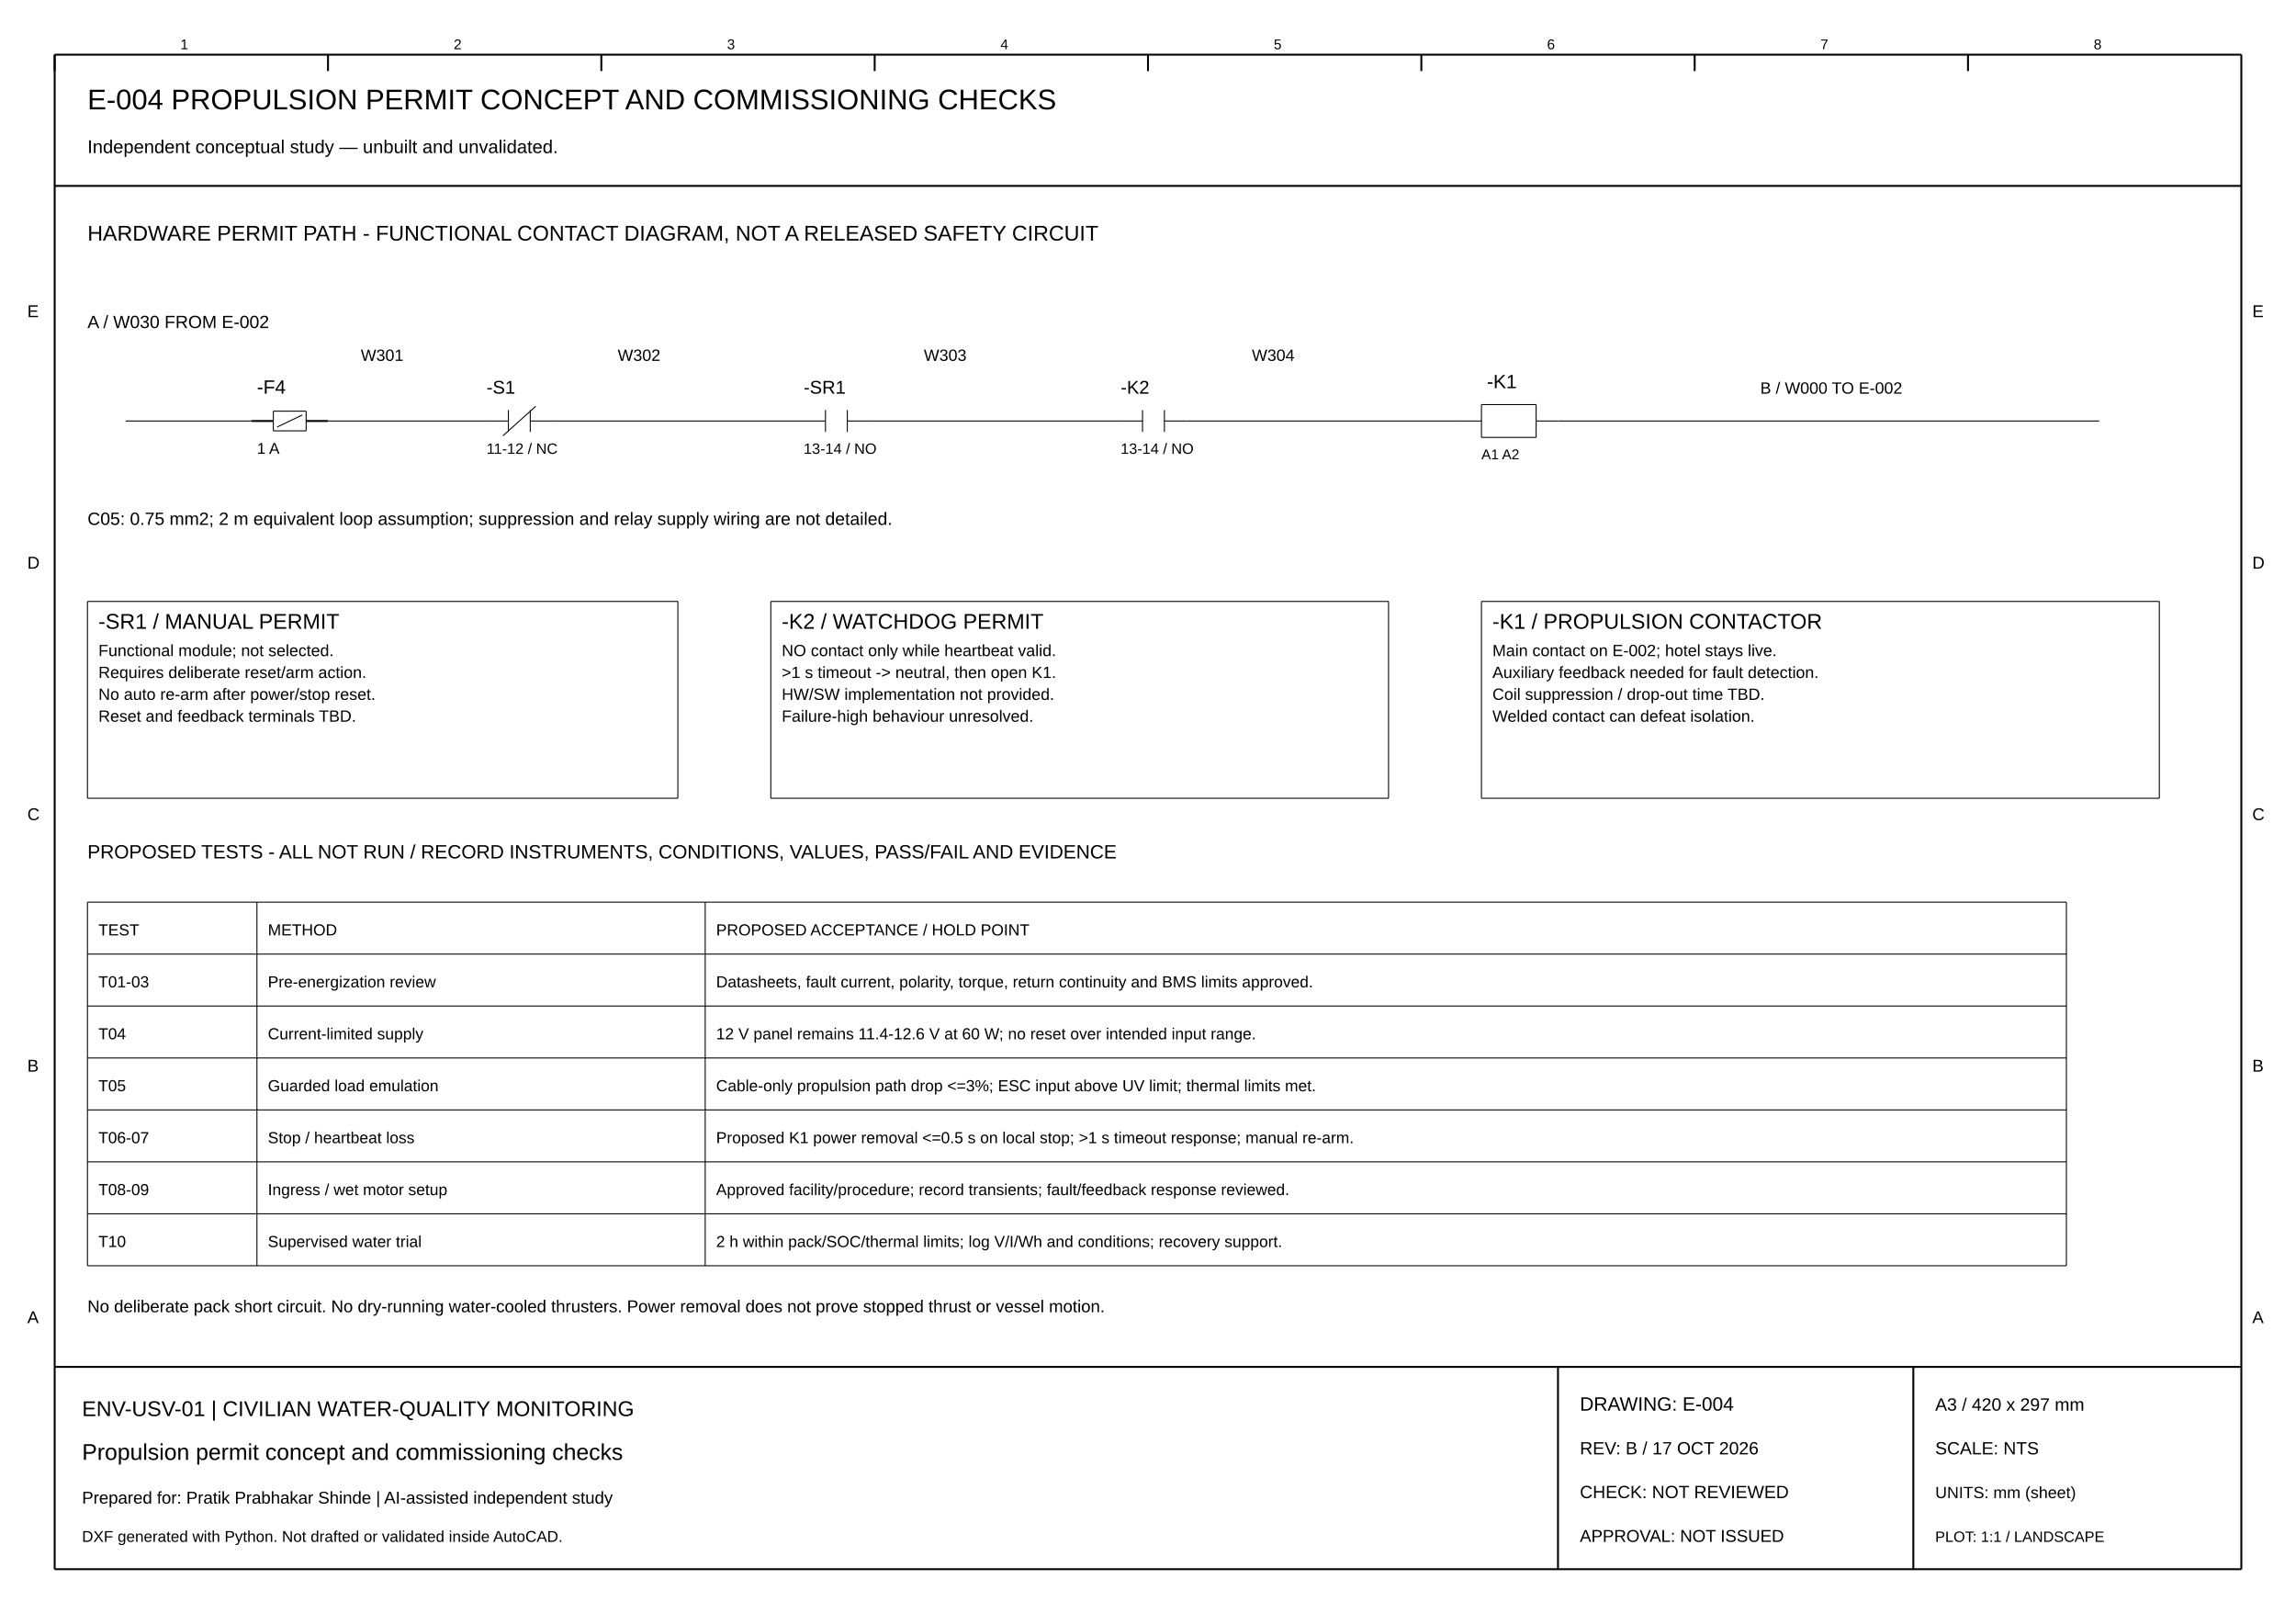
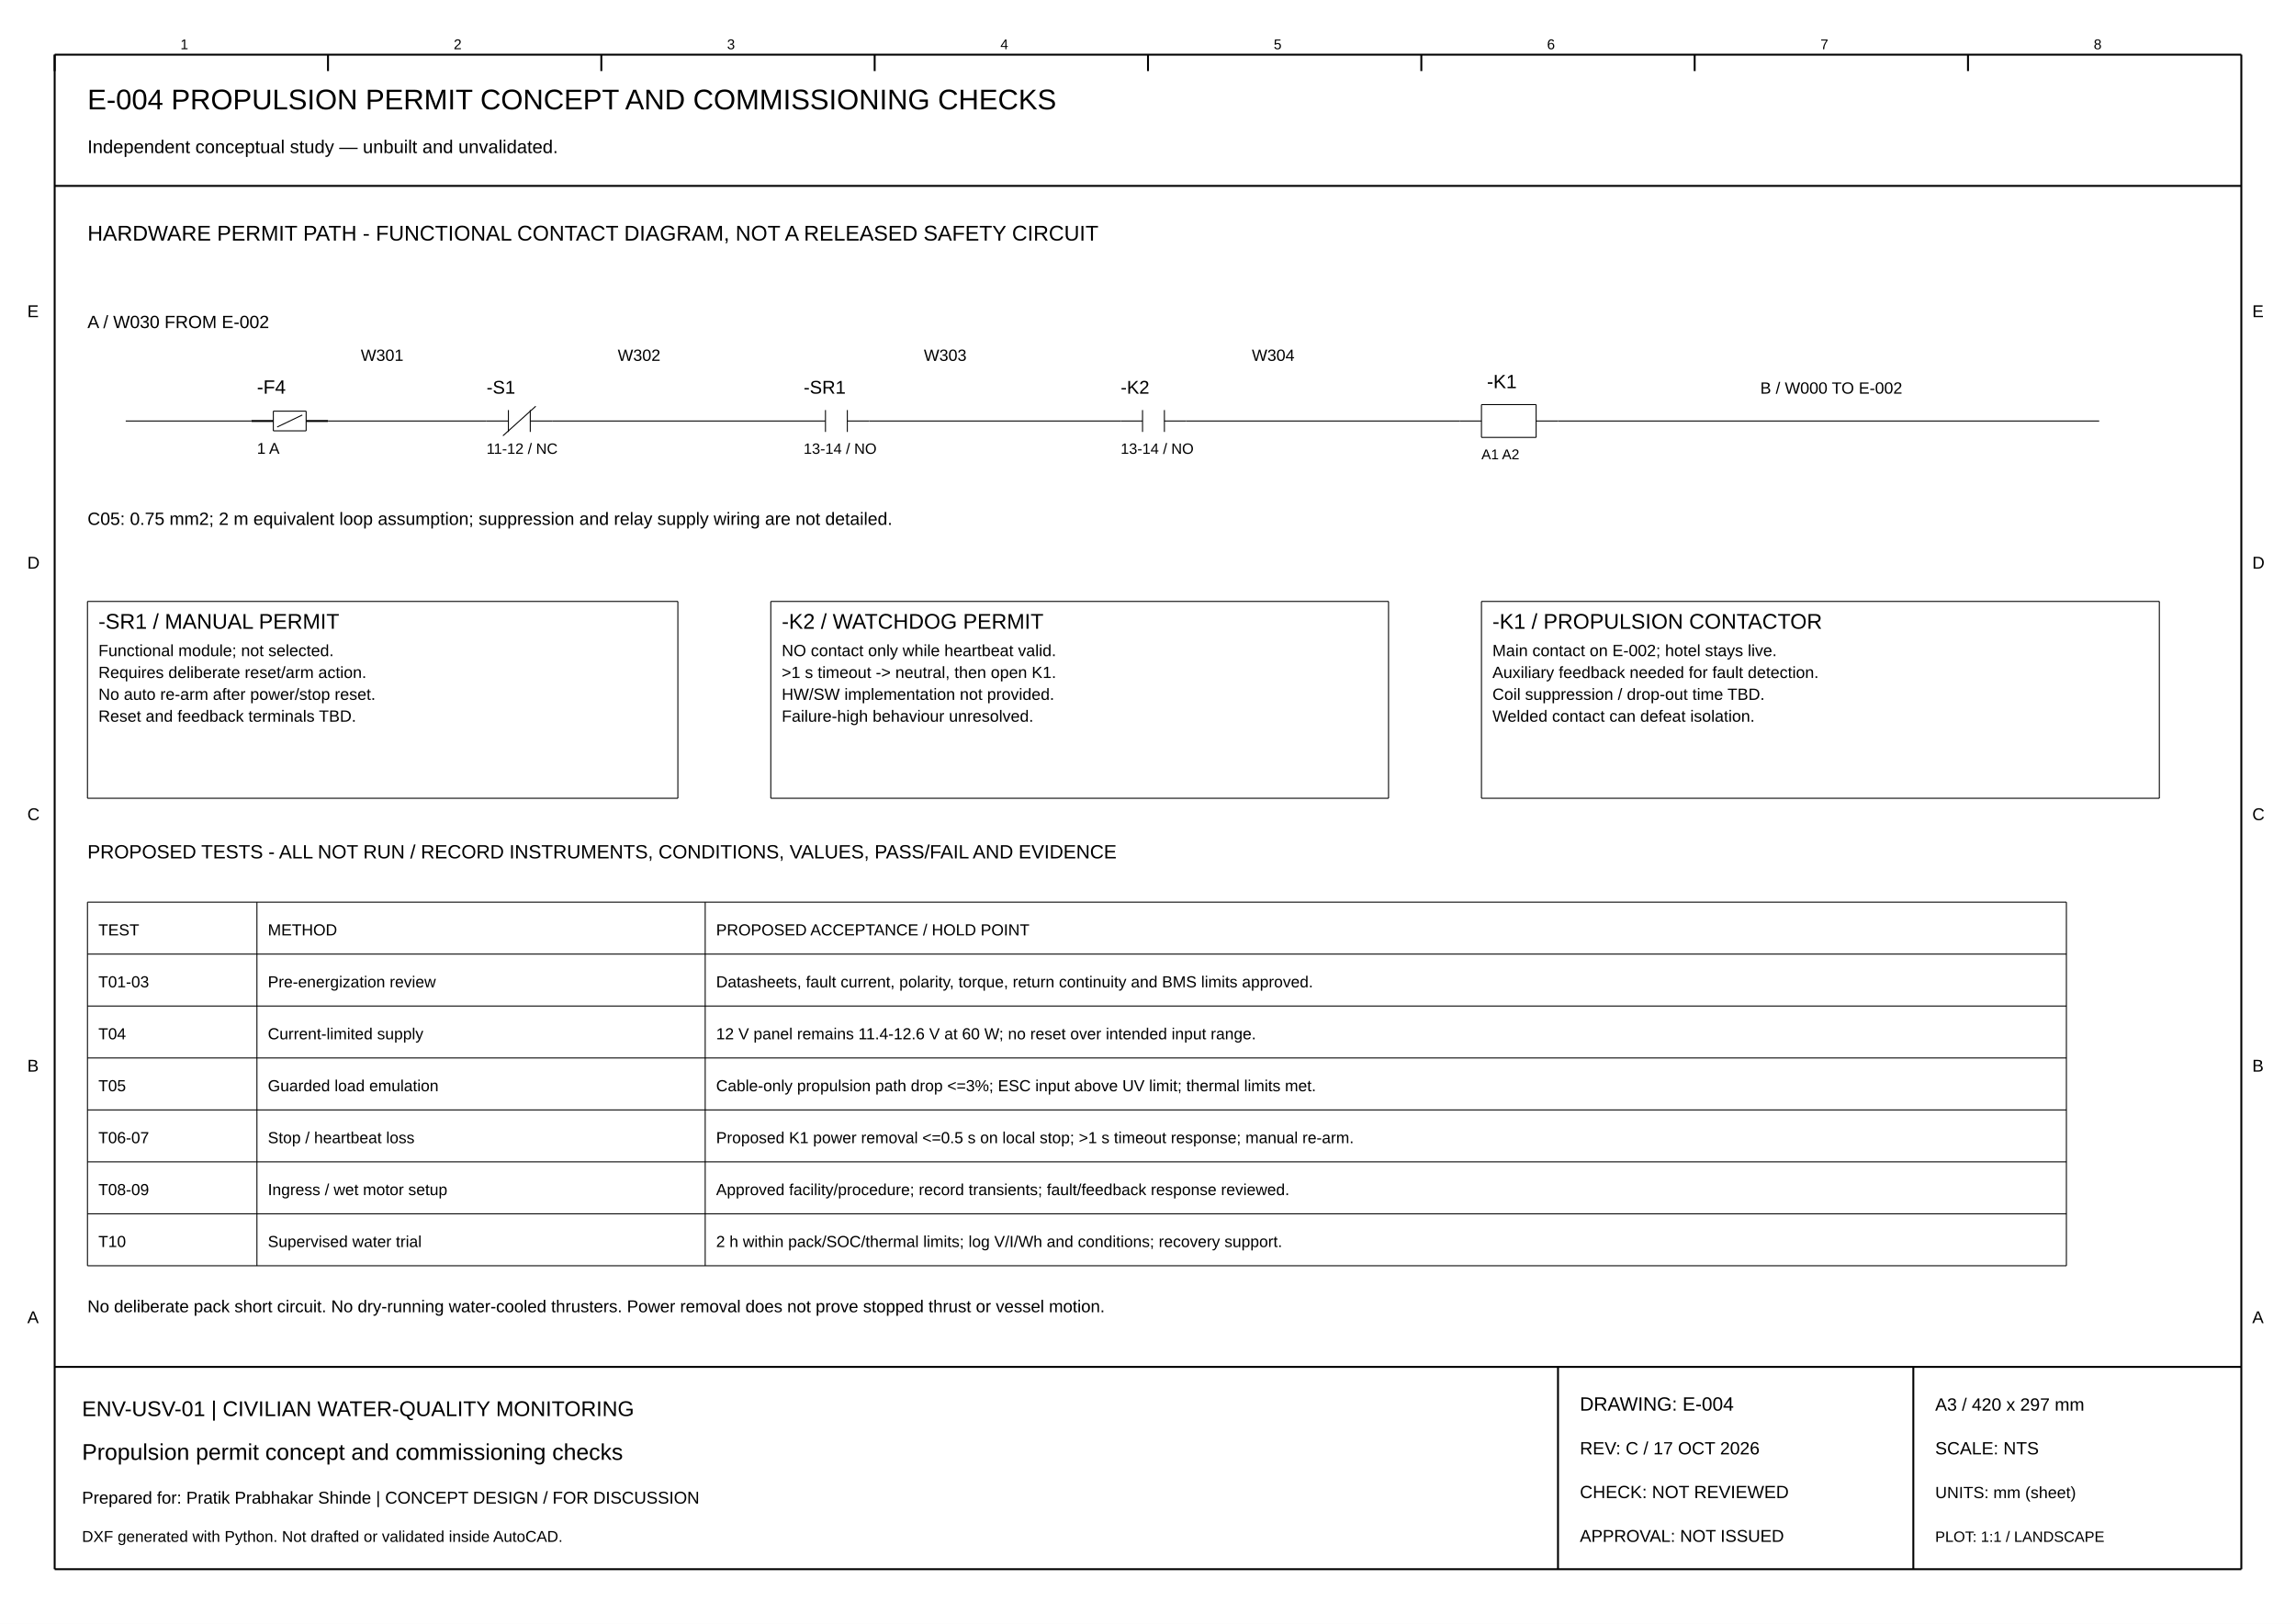
<svg xmlns="http://www.w3.org/2000/svg" viewBox="0 0 420 297" width="1680" height="1188">
  <rect width="420" height="297" fill="white" />
  <line x1="10" y1="287" x2="410" y2="287" stroke="black" stroke-width="0.35" />
  <line x1="410" y1="287" x2="410" y2="10" stroke="black" stroke-width="0.35" />
  <line x1="410" y1="10" x2="10" y2="10" stroke="black" stroke-width="0.35" />
  <line x1="10" y1="10" x2="10" y2="287" stroke="black" stroke-width="0.35" />
  <line x1="10" y1="13" x2="10" y2="10" stroke="black" stroke-width="0.35" />
  <text x="33" y="9" font-family="Arial,Helvetica,sans-serif" font-size="2.6">1</text>
  <line x1="60" y1="13" x2="60" y2="10" stroke="black" stroke-width="0.35" />
  <text x="83" y="9" font-family="Arial,Helvetica,sans-serif" font-size="2.6">2</text>
  <line x1="110" y1="13" x2="110" y2="10" stroke="black" stroke-width="0.35" />
  <text x="133" y="9" font-family="Arial,Helvetica,sans-serif" font-size="2.6">3</text>
  <line x1="160" y1="13" x2="160" y2="10" stroke="black" stroke-width="0.35" />
  <text x="183" y="9" font-family="Arial,Helvetica,sans-serif" font-size="2.6">4</text>
  <line x1="210" y1="13" x2="210" y2="10" stroke="black" stroke-width="0.35" />
  <text x="233" y="9" font-family="Arial,Helvetica,sans-serif" font-size="2.6">5</text>
  <line x1="260" y1="13" x2="260" y2="10" stroke="black" stroke-width="0.35" />
  <text x="283" y="9" font-family="Arial,Helvetica,sans-serif" font-size="2.6">6</text>
  <line x1="310" y1="13" x2="310" y2="10" stroke="black" stroke-width="0.35" />
  <text x="333" y="9" font-family="Arial,Helvetica,sans-serif" font-size="2.6">7</text>
  <line x1="360" y1="13" x2="360" y2="10" stroke="black" stroke-width="0.35" />
  <text x="383" y="9" font-family="Arial,Helvetica,sans-serif" font-size="2.6">8</text>
  <text x="5" y="242" font-family="Arial,Helvetica,sans-serif" font-size="3.12">A</text>
  <text x="412" y="242" font-family="Arial,Helvetica,sans-serif" font-size="3.12">A</text>
  <text x="5" y="196" font-family="Arial,Helvetica,sans-serif" font-size="3.12">B</text>
  <text x="412" y="196" font-family="Arial,Helvetica,sans-serif" font-size="3.12">B</text>
  <text x="5" y="150" font-family="Arial,Helvetica,sans-serif" font-size="3.12">C</text>
  <text x="412" y="150" font-family="Arial,Helvetica,sans-serif" font-size="3.12">C</text>
  <text x="5" y="104" font-family="Arial,Helvetica,sans-serif" font-size="3.12">D</text>
  <text x="412" y="104" font-family="Arial,Helvetica,sans-serif" font-size="3.12">D</text>
  <text x="5" y="58" font-family="Arial,Helvetica,sans-serif" font-size="3.12">E</text>
  <text x="412" y="58" font-family="Arial,Helvetica,sans-serif" font-size="3.12">E</text>
  <text x="16" y="20" font-family="Arial,Helvetica,sans-serif" font-size="5.2">E-004  PROPULSION PERMIT CONCEPT AND COMMISSIONING CHECKS</text>
  <text x="16" y="28" font-family="Arial,Helvetica,sans-serif" font-size="3.38">Independent conceptual study — unbuilt and unvalidated.</text>
  <line x1="10" y1="34" x2="410" y2="34" stroke="black" stroke-width="0.35" />
  <line x1="10" y1="250" x2="410" y2="250" stroke="black" stroke-width="0.35" />
  <text x="15" y="259" font-family="Arial,Helvetica,sans-serif" font-size="3.9">ENV-USV-01  |  CIVILIAN WATER-QUALITY MONITORING</text>
  <text x="15" y="267" font-family="Arial,Helvetica,sans-serif" font-size="4.16">Propulsion permit concept and commissioning checks</text>
-   <text x="15" y="275" font-family="Arial,Helvetica,sans-serif" font-size="3.12">Prepared for: Pratik Prabhakar Shinde   |   AI-assisted independent study</text>
+   <text x="15" y="275" font-family="Arial,Helvetica,sans-serif" font-size="3.12">Prepared for: Pratik Prabhakar Shinde   |   CONCEPT DESIGN / FOR DISCUSSION</text>
  <text x="15" y="282" font-family="Arial,Helvetica,sans-serif" font-size="2.86">DXF generated with Python. Not drafted or validated inside AutoCAD.</text>
  <line x1="285" y1="287" x2="285" y2="250" stroke="black" stroke-width="0.35" />
  <line x1="350" y1="287" x2="350" y2="250" stroke="black" stroke-width="0.35" />
  <text x="289" y="258" font-family="Arial,Helvetica,sans-serif" font-size="3.51">DRAWING: E-004</text>
-   <text x="289" y="266" font-family="Arial,Helvetica,sans-serif" font-size="3.25">REV: B / 17 OCT 2026</text>
+   <text x="289" y="266" font-family="Arial,Helvetica,sans-serif" font-size="3.25">REV: C / 17 OCT 2026</text>
  <text x="289" y="274" font-family="Arial,Helvetica,sans-serif" font-size="3.25">CHECK: NOT REVIEWED</text>
  <text x="289" y="282" font-family="Arial,Helvetica,sans-serif" font-size="3.12">APPROVAL: NOT ISSUED</text>
  <text x="354" y="258" font-family="Arial,Helvetica,sans-serif" font-size="3.25">A3 / 420 x 297 mm</text>
  <text x="354" y="266" font-family="Arial,Helvetica,sans-serif" font-size="3.25">SCALE: NTS</text>
  <text x="354" y="274" font-family="Arial,Helvetica,sans-serif" font-size="2.99">UNITS: mm (sheet)</text>
  <text x="354" y="282" font-family="Arial,Helvetica,sans-serif" font-size="2.73">PLOT: 1:1 / LANDSCAPE</text>
  <text x="16" y="44" font-family="Arial,Helvetica,sans-serif" font-size="3.9">HARDWARE PERMIT PATH - FUNCTIONAL CONTACT DIAGRAM, NOT A RELEASED SAFETY CIRCUIT</text>
  <text x="16" y="60" font-family="Arial,Helvetica,sans-serif" font-size="3.25">A / W030 FROM E-002</text>
  <line x1="23" y1="77" x2="46" y2="77" stroke="black" stroke-width="0.18" />
  <line x1="46" y1="77" x2="50" y2="77" stroke="black" stroke-width="0.35" />
  <line x1="50" y1="78.8" x2="56" y2="78.8" stroke="black" stroke-width="0.18" />
  <line x1="56" y1="78.8" x2="56" y2="75.2" stroke="black" stroke-width="0.18" />
  <line x1="56" y1="75.2" x2="50" y2="75.2" stroke="black" stroke-width="0.18" />
  <line x1="50" y1="75.2" x2="50" y2="78.8" stroke="black" stroke-width="0.18" />
  <line x1="50.7" y1="78.1" x2="55.3" y2="75.9" stroke="black" stroke-width="0.18" />
  <line x1="56" y1="77" x2="60" y2="77" stroke="black" stroke-width="0.35" />
  <text x="47" y="72" font-family="Arial,Helvetica,sans-serif" font-size="3.51">-F4</text>
  <text x="47" y="83" font-family="Arial,Helvetica,sans-serif" font-size="2.86">1 A</text>
  <line x1="60" y1="77" x2="89" y2="77" stroke="black" stroke-width="0.18" />
  <line x1="89" y1="77" x2="93" y2="77" stroke="black" stroke-width="0.18" />
  <line x1="97" y1="77" x2="101" y2="77" stroke="black" stroke-width="0.18" />
  <line x1="93" y1="79" x2="93" y2="75" stroke="black" stroke-width="0.18" />
  <line x1="97" y1="79" x2="97" y2="75" stroke="black" stroke-width="0.18" />
  <line x1="92" y1="79.7" x2="98" y2="74.3" stroke="black" stroke-width="0.18" />
  <text x="89" y="72" font-family="Arial,Helvetica,sans-serif" font-size="3.38">-S1</text>
  <text x="89" y="83" font-family="Arial,Helvetica,sans-serif" font-size="2.73">11-12 / NC</text>
  <line x1="101" y1="77" x2="147" y2="77" stroke="black" stroke-width="0.18" />
  <line x1="147" y1="77" x2="151" y2="77" stroke="black" stroke-width="0.18" />
  <line x1="155" y1="77" x2="159" y2="77" stroke="black" stroke-width="0.18" />
  <line x1="151" y1="79" x2="151" y2="75" stroke="black" stroke-width="0.18" />
  <line x1="155" y1="79" x2="155" y2="75" stroke="black" stroke-width="0.18" />
  <text x="147" y="72" font-family="Arial,Helvetica,sans-serif" font-size="3.38">-SR1</text>
  <text x="147" y="83" font-family="Arial,Helvetica,sans-serif" font-size="2.73">13-14 / NO</text>
  <line x1="159" y1="77" x2="205" y2="77" stroke="black" stroke-width="0.18" />
  <line x1="205" y1="77" x2="209" y2="77" stroke="black" stroke-width="0.18" />
  <line x1="213" y1="77" x2="217" y2="77" stroke="black" stroke-width="0.18" />
  <line x1="209" y1="79" x2="209" y2="75" stroke="black" stroke-width="0.18" />
  <line x1="213" y1="79" x2="213" y2="75" stroke="black" stroke-width="0.18" />
  <text x="205" y="72" font-family="Arial,Helvetica,sans-serif" font-size="3.38">-K2</text>
  <text x="205" y="83" font-family="Arial,Helvetica,sans-serif" font-size="2.73">13-14 / NO</text>
  <line x1="217" y1="77" x2="267" y2="77" stroke="black" stroke-width="0.18" />
  <line x1="271" y1="80" x2="281" y2="80" stroke="black" stroke-width="0.18" />
  <line x1="281" y1="80" x2="281" y2="74" stroke="black" stroke-width="0.18" />
  <line x1="281" y1="74" x2="271" y2="74" stroke="black" stroke-width="0.18" />
  <line x1="271" y1="74" x2="271" y2="80" stroke="black" stroke-width="0.18" />
  <line x1="267" y1="77" x2="271" y2="77" stroke="black" stroke-width="0.18" />
  <line x1="281" y1="77" x2="285" y2="77" stroke="black" stroke-width="0.18" />
  <text x="272" y="71" font-family="Arial,Helvetica,sans-serif" font-size="3.51">-K1</text>
  <text x="271" y="84" font-family="Arial,Helvetica,sans-serif" font-size="2.6">A1   A2</text>
  <line x1="285" y1="77" x2="384" y2="77" stroke="black" stroke-width="0.18" />
  <text x="322" y="72" font-family="Arial,Helvetica,sans-serif" font-size="2.99">B / W000 TO E-002</text>
  <text x="66" y="66" font-family="Arial,Helvetica,sans-serif" font-size="2.99">W301</text>
  <text x="113" y="66" font-family="Arial,Helvetica,sans-serif" font-size="2.99">W302</text>
  <text x="169" y="66" font-family="Arial,Helvetica,sans-serif" font-size="2.99">W303</text>
  <text x="229" y="66" font-family="Arial,Helvetica,sans-serif" font-size="2.99">W304</text>
  <text x="16" y="96" font-family="Arial,Helvetica,sans-serif" font-size="3.25">C05: 0.75 mm2; 2 m equivalent loop assumption; suppression and relay supply wiring are not detailed.</text>
  <line x1="16" y1="146" x2="124" y2="146" stroke="black" stroke-width="0.18" />
  <line x1="124" y1="146" x2="124" y2="110" stroke="black" stroke-width="0.18" />
  <line x1="124" y1="110" x2="16" y2="110" stroke="black" stroke-width="0.18" />
  <line x1="16" y1="110" x2="16" y2="146" stroke="black" stroke-width="0.18" />
  <text x="18" y="115" font-family="Arial,Helvetica,sans-serif" font-size="3.9">-SR1 / MANUAL PERMIT</text>
  <text x="18" y="120" font-family="Arial,Helvetica,sans-serif" font-size="2.99">Functional module; not selected.</text>
  <text x="18" y="124" font-family="Arial,Helvetica,sans-serif" font-size="2.99">Requires deliberate reset/arm action.</text>
  <text x="18" y="128" font-family="Arial,Helvetica,sans-serif" font-size="2.99">No auto re-arm after power/stop reset.</text>
  <text x="18" y="132" font-family="Arial,Helvetica,sans-serif" font-size="2.99">Reset and feedback terminals TBD.</text>
  <line x1="141" y1="146" x2="254" y2="146" stroke="black" stroke-width="0.18" />
  <line x1="254" y1="146" x2="254" y2="110" stroke="black" stroke-width="0.18" />
  <line x1="254" y1="110" x2="141" y2="110" stroke="black" stroke-width="0.18" />
  <line x1="141" y1="110" x2="141" y2="146" stroke="black" stroke-width="0.18" />
  <text x="143" y="115" font-family="Arial,Helvetica,sans-serif" font-size="3.9">-K2 / WATCHDOG PERMIT</text>
  <text x="143" y="120" font-family="Arial,Helvetica,sans-serif" font-size="2.99">NO contact only while heartbeat valid.</text>
  <text x="143" y="124" font-family="Arial,Helvetica,sans-serif" font-size="2.99">&gt;1 s timeout -&gt; neutral, then open K1.</text>
  <text x="143" y="128" font-family="Arial,Helvetica,sans-serif" font-size="2.99">HW/SW implementation not provided.</text>
  <text x="143" y="132" font-family="Arial,Helvetica,sans-serif" font-size="2.99">Failure-high behaviour unresolved.</text>
  <line x1="271" y1="146" x2="395" y2="146" stroke="black" stroke-width="0.18" />
  <line x1="395" y1="146" x2="395" y2="110" stroke="black" stroke-width="0.18" />
  <line x1="395" y1="110" x2="271" y2="110" stroke="black" stroke-width="0.18" />
  <line x1="271" y1="110" x2="271" y2="146" stroke="black" stroke-width="0.18" />
  <text x="273" y="115" font-family="Arial,Helvetica,sans-serif" font-size="3.9">-K1 / PROPULSION CONTACTOR</text>
  <text x="273" y="120" font-family="Arial,Helvetica,sans-serif" font-size="2.99">Main contact on E-002; hotel stays live.</text>
  <text x="273" y="124" font-family="Arial,Helvetica,sans-serif" font-size="2.99">Auxiliary feedback needed for fault detection.</text>
  <text x="273" y="128" font-family="Arial,Helvetica,sans-serif" font-size="2.99">Coil suppression / drop-out time TBD.</text>
  <text x="273" y="132" font-family="Arial,Helvetica,sans-serif" font-size="2.99">Welded contact can defeat isolation.</text>
  <text x="16" y="157" font-family="Arial,Helvetica,sans-serif" font-size="3.51">PROPOSED TESTS - ALL NOT RUN / RECORD INSTRUMENTS, CONDITIONS, VALUES, PASS/FAIL AND EVIDENCE</text>
  <line x1="16" y1="231.5" x2="378" y2="231.5" stroke="black" stroke-width="0.18" />
  <line x1="378" y1="231.5" x2="378" y2="165.0" stroke="black" stroke-width="0.18" />
  <line x1="378" y1="165.0" x2="16" y2="165.0" stroke="black" stroke-width="0.18" />
  <line x1="16" y1="165.0" x2="16" y2="231.5" stroke="black" stroke-width="0.18" />
  <line x1="47" y1="231.5" x2="47" y2="165" stroke="black" stroke-width="0.18" />
  <line x1="129" y1="231.5" x2="129" y2="165" stroke="black" stroke-width="0.18" />
  <line x1="16" y1="174.5" x2="378" y2="174.5" stroke="black" stroke-width="0.18" />
  <line x1="16" y1="184.0" x2="378" y2="184.0" stroke="black" stroke-width="0.18" />
  <line x1="16" y1="193.5" x2="378" y2="193.5" stroke="black" stroke-width="0.18" />
  <line x1="16" y1="203.0" x2="378" y2="203.0" stroke="black" stroke-width="0.18" />
  <line x1="16" y1="212.5" x2="378" y2="212.5" stroke="black" stroke-width="0.18" />
  <line x1="16" y1="222.0" x2="378" y2="222.0" stroke="black" stroke-width="0.18" />
  <text x="18" y="171.08" font-family="Arial,Helvetica,sans-serif" font-size="2.925">TEST</text>
  <text x="49" y="171.08" font-family="Arial,Helvetica,sans-serif" font-size="2.925">METHOD</text>
  <text x="131" y="171.08" font-family="Arial,Helvetica,sans-serif" font-size="2.925">PROPOSED ACCEPTANCE / HOLD POINT</text>
  <text x="18" y="180.58" font-family="Arial,Helvetica,sans-serif" font-size="2.925">T01-03</text>
  <text x="49" y="180.58" font-family="Arial,Helvetica,sans-serif" font-size="2.925">Pre-energization review</text>
  <text x="131" y="180.58" font-family="Arial,Helvetica,sans-serif" font-size="2.925">Datasheets, fault current, polarity, torque, return continuity and BMS limits approved.</text>
  <text x="18" y="190.08" font-family="Arial,Helvetica,sans-serif" font-size="2.925">T04</text>
  <text x="49" y="190.08" font-family="Arial,Helvetica,sans-serif" font-size="2.925">Current-limited supply</text>
  <text x="131" y="190.08" font-family="Arial,Helvetica,sans-serif" font-size="2.925">12 V panel remains 11.4-12.6 V at 60 W; no reset over intended input range.</text>
  <text x="18" y="199.58" font-family="Arial,Helvetica,sans-serif" font-size="2.925">T05</text>
  <text x="49" y="199.58" font-family="Arial,Helvetica,sans-serif" font-size="2.925">Guarded load emulation</text>
  <text x="131" y="199.58" font-family="Arial,Helvetica,sans-serif" font-size="2.925">Cable-only propulsion path drop &lt;=3%; ESC input above UV limit; thermal limits met.</text>
  <text x="18" y="209.08" font-family="Arial,Helvetica,sans-serif" font-size="2.925">T06-07</text>
  <text x="49" y="209.08" font-family="Arial,Helvetica,sans-serif" font-size="2.925">Stop / heartbeat loss</text>
  <text x="131" y="209.08" font-family="Arial,Helvetica,sans-serif" font-size="2.925">Proposed K1 power removal &lt;=0.5 s on local stop; &gt;1 s timeout response; manual re-arm.</text>
  <text x="18" y="218.58" font-family="Arial,Helvetica,sans-serif" font-size="2.925">T08-09</text>
  <text x="49" y="218.58" font-family="Arial,Helvetica,sans-serif" font-size="2.925">Ingress / wet motor setup</text>
  <text x="131" y="218.58" font-family="Arial,Helvetica,sans-serif" font-size="2.925">Approved facility/procedure; record transients; fault/feedback response reviewed.</text>
  <text x="18" y="228.08" font-family="Arial,Helvetica,sans-serif" font-size="2.925">T10</text>
  <text x="49" y="228.08" font-family="Arial,Helvetica,sans-serif" font-size="2.925">Supervised water trial</text>
  <text x="131" y="228.08" font-family="Arial,Helvetica,sans-serif" font-size="2.925">2 h within pack/SOC/thermal limits; log V/I/Wh and conditions; recovery support.</text>
  <text x="16" y="240.0" font-family="Arial,Helvetica,sans-serif" font-size="3.12">No deliberate pack short circuit. No dry-running water-cooled thrusters. Power removal does not prove stopped thrust or vessel motion.</text>
</svg>
